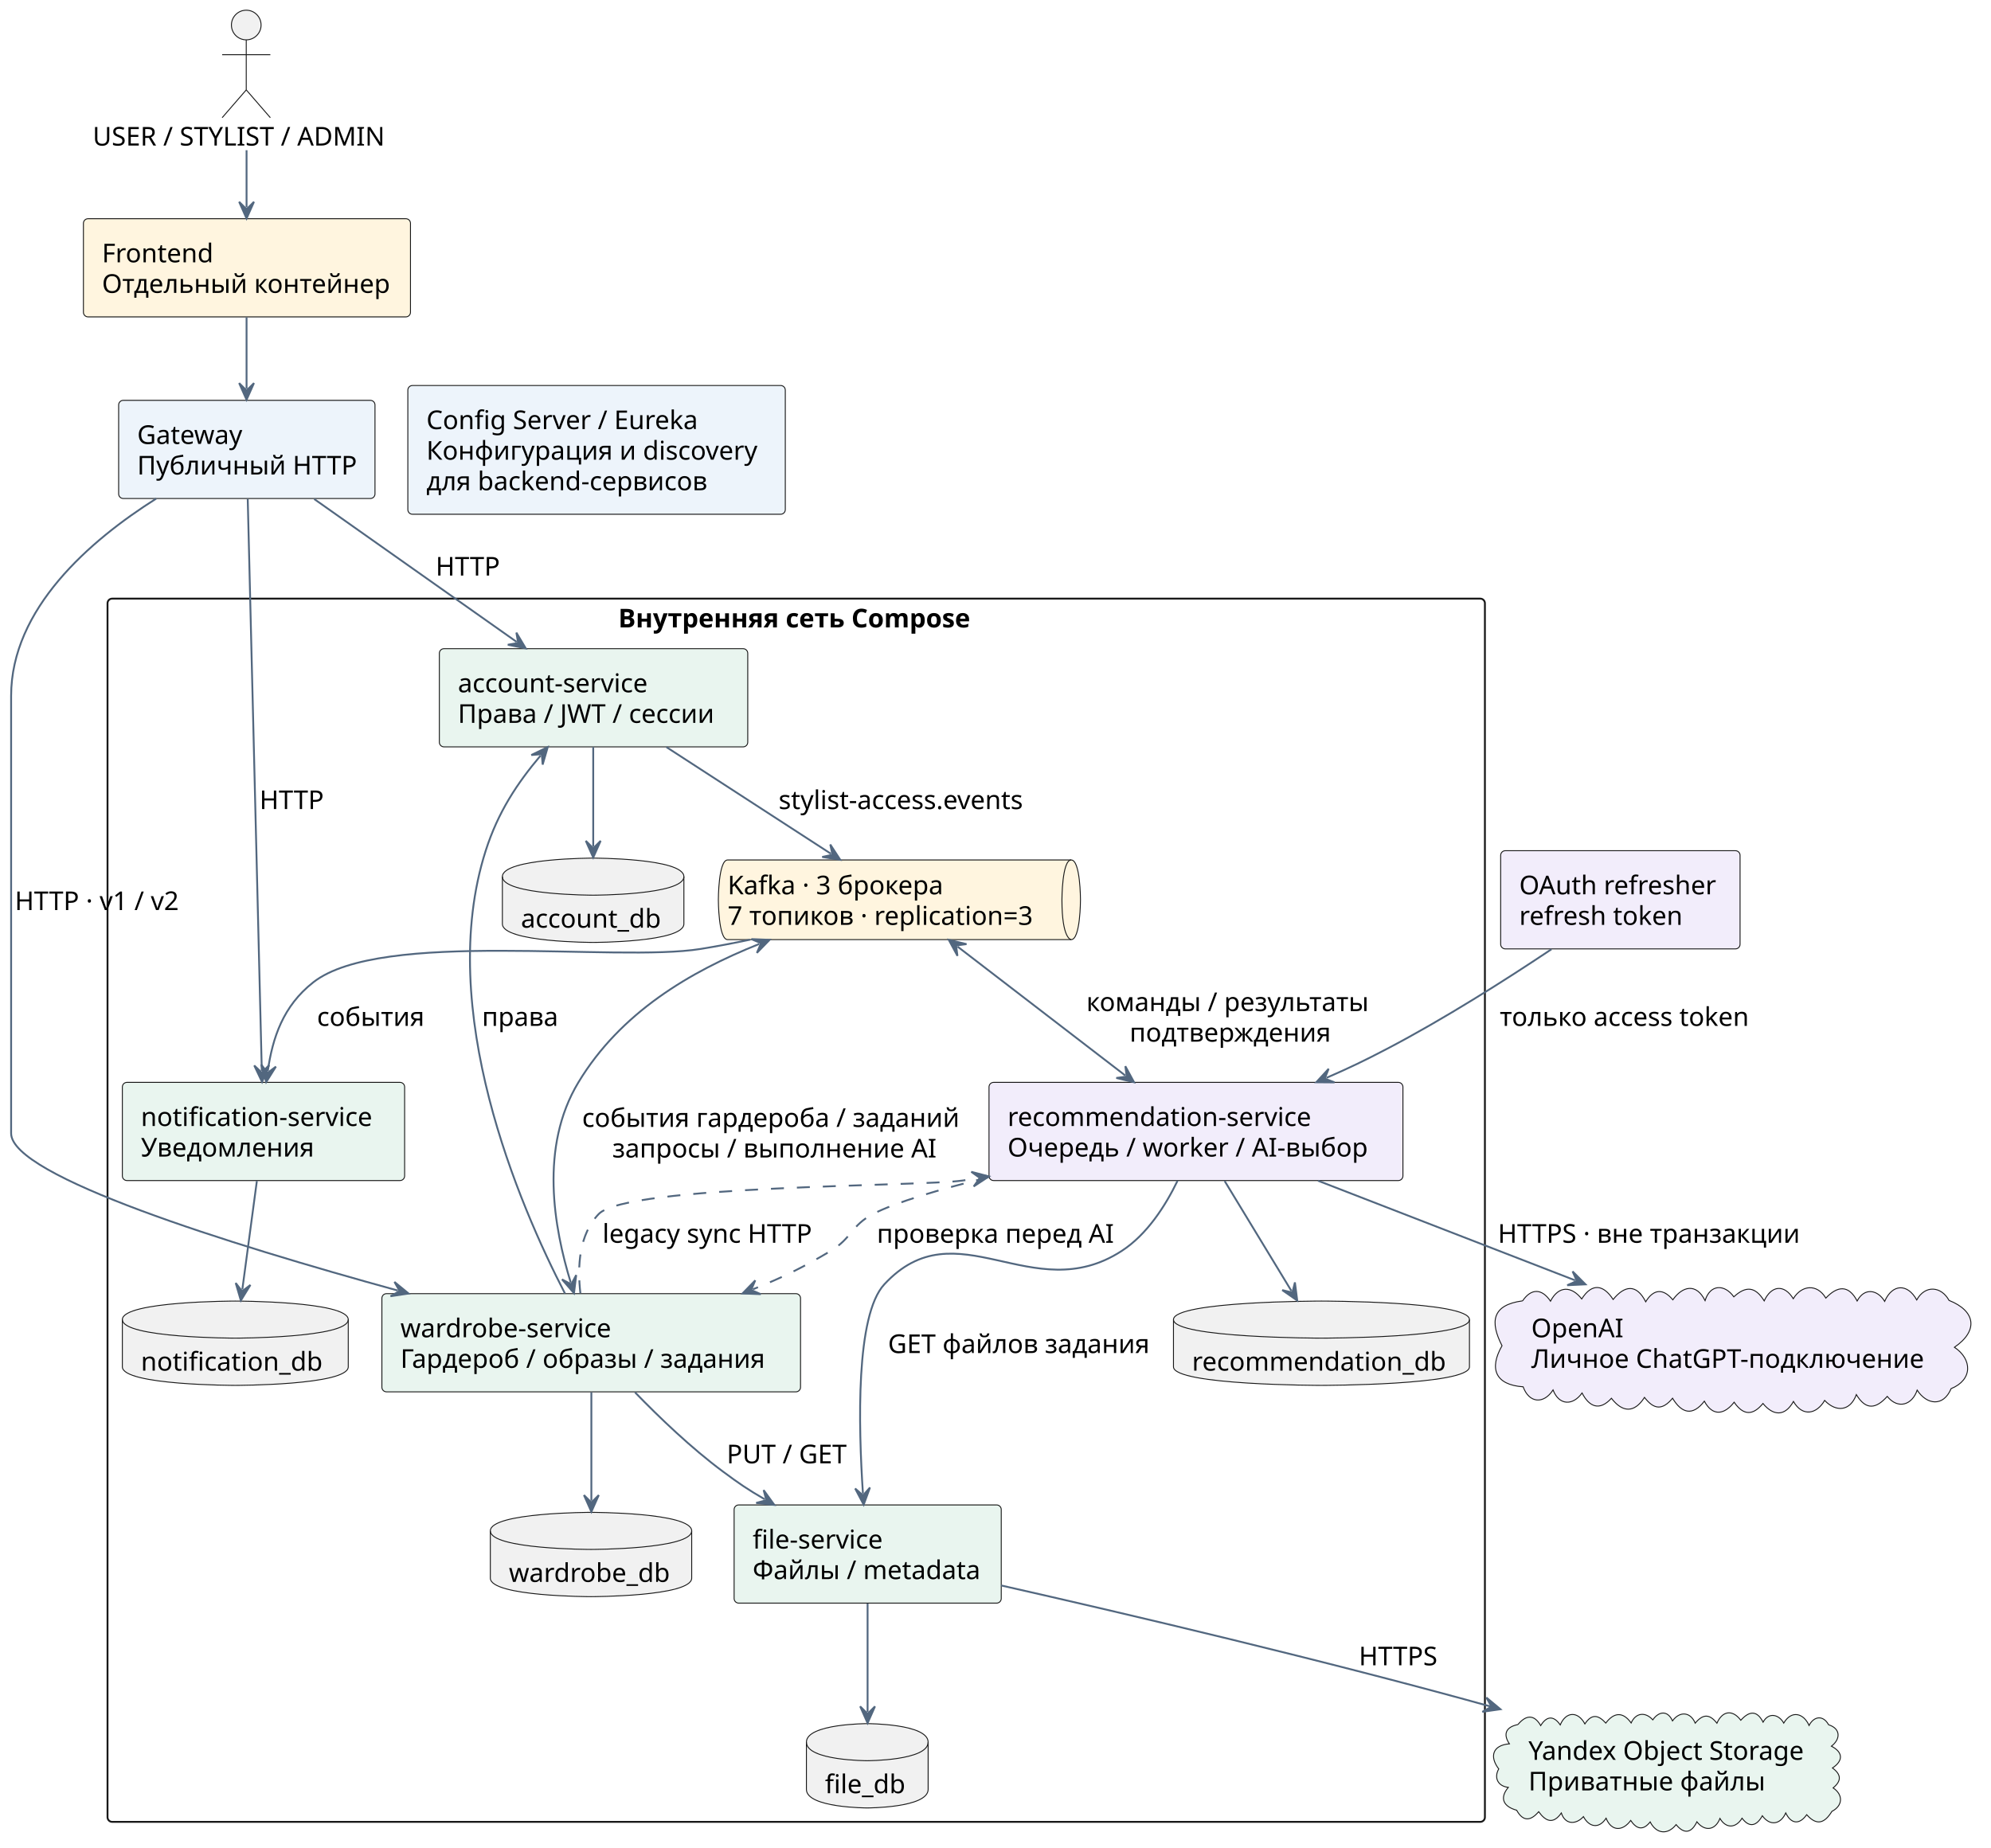
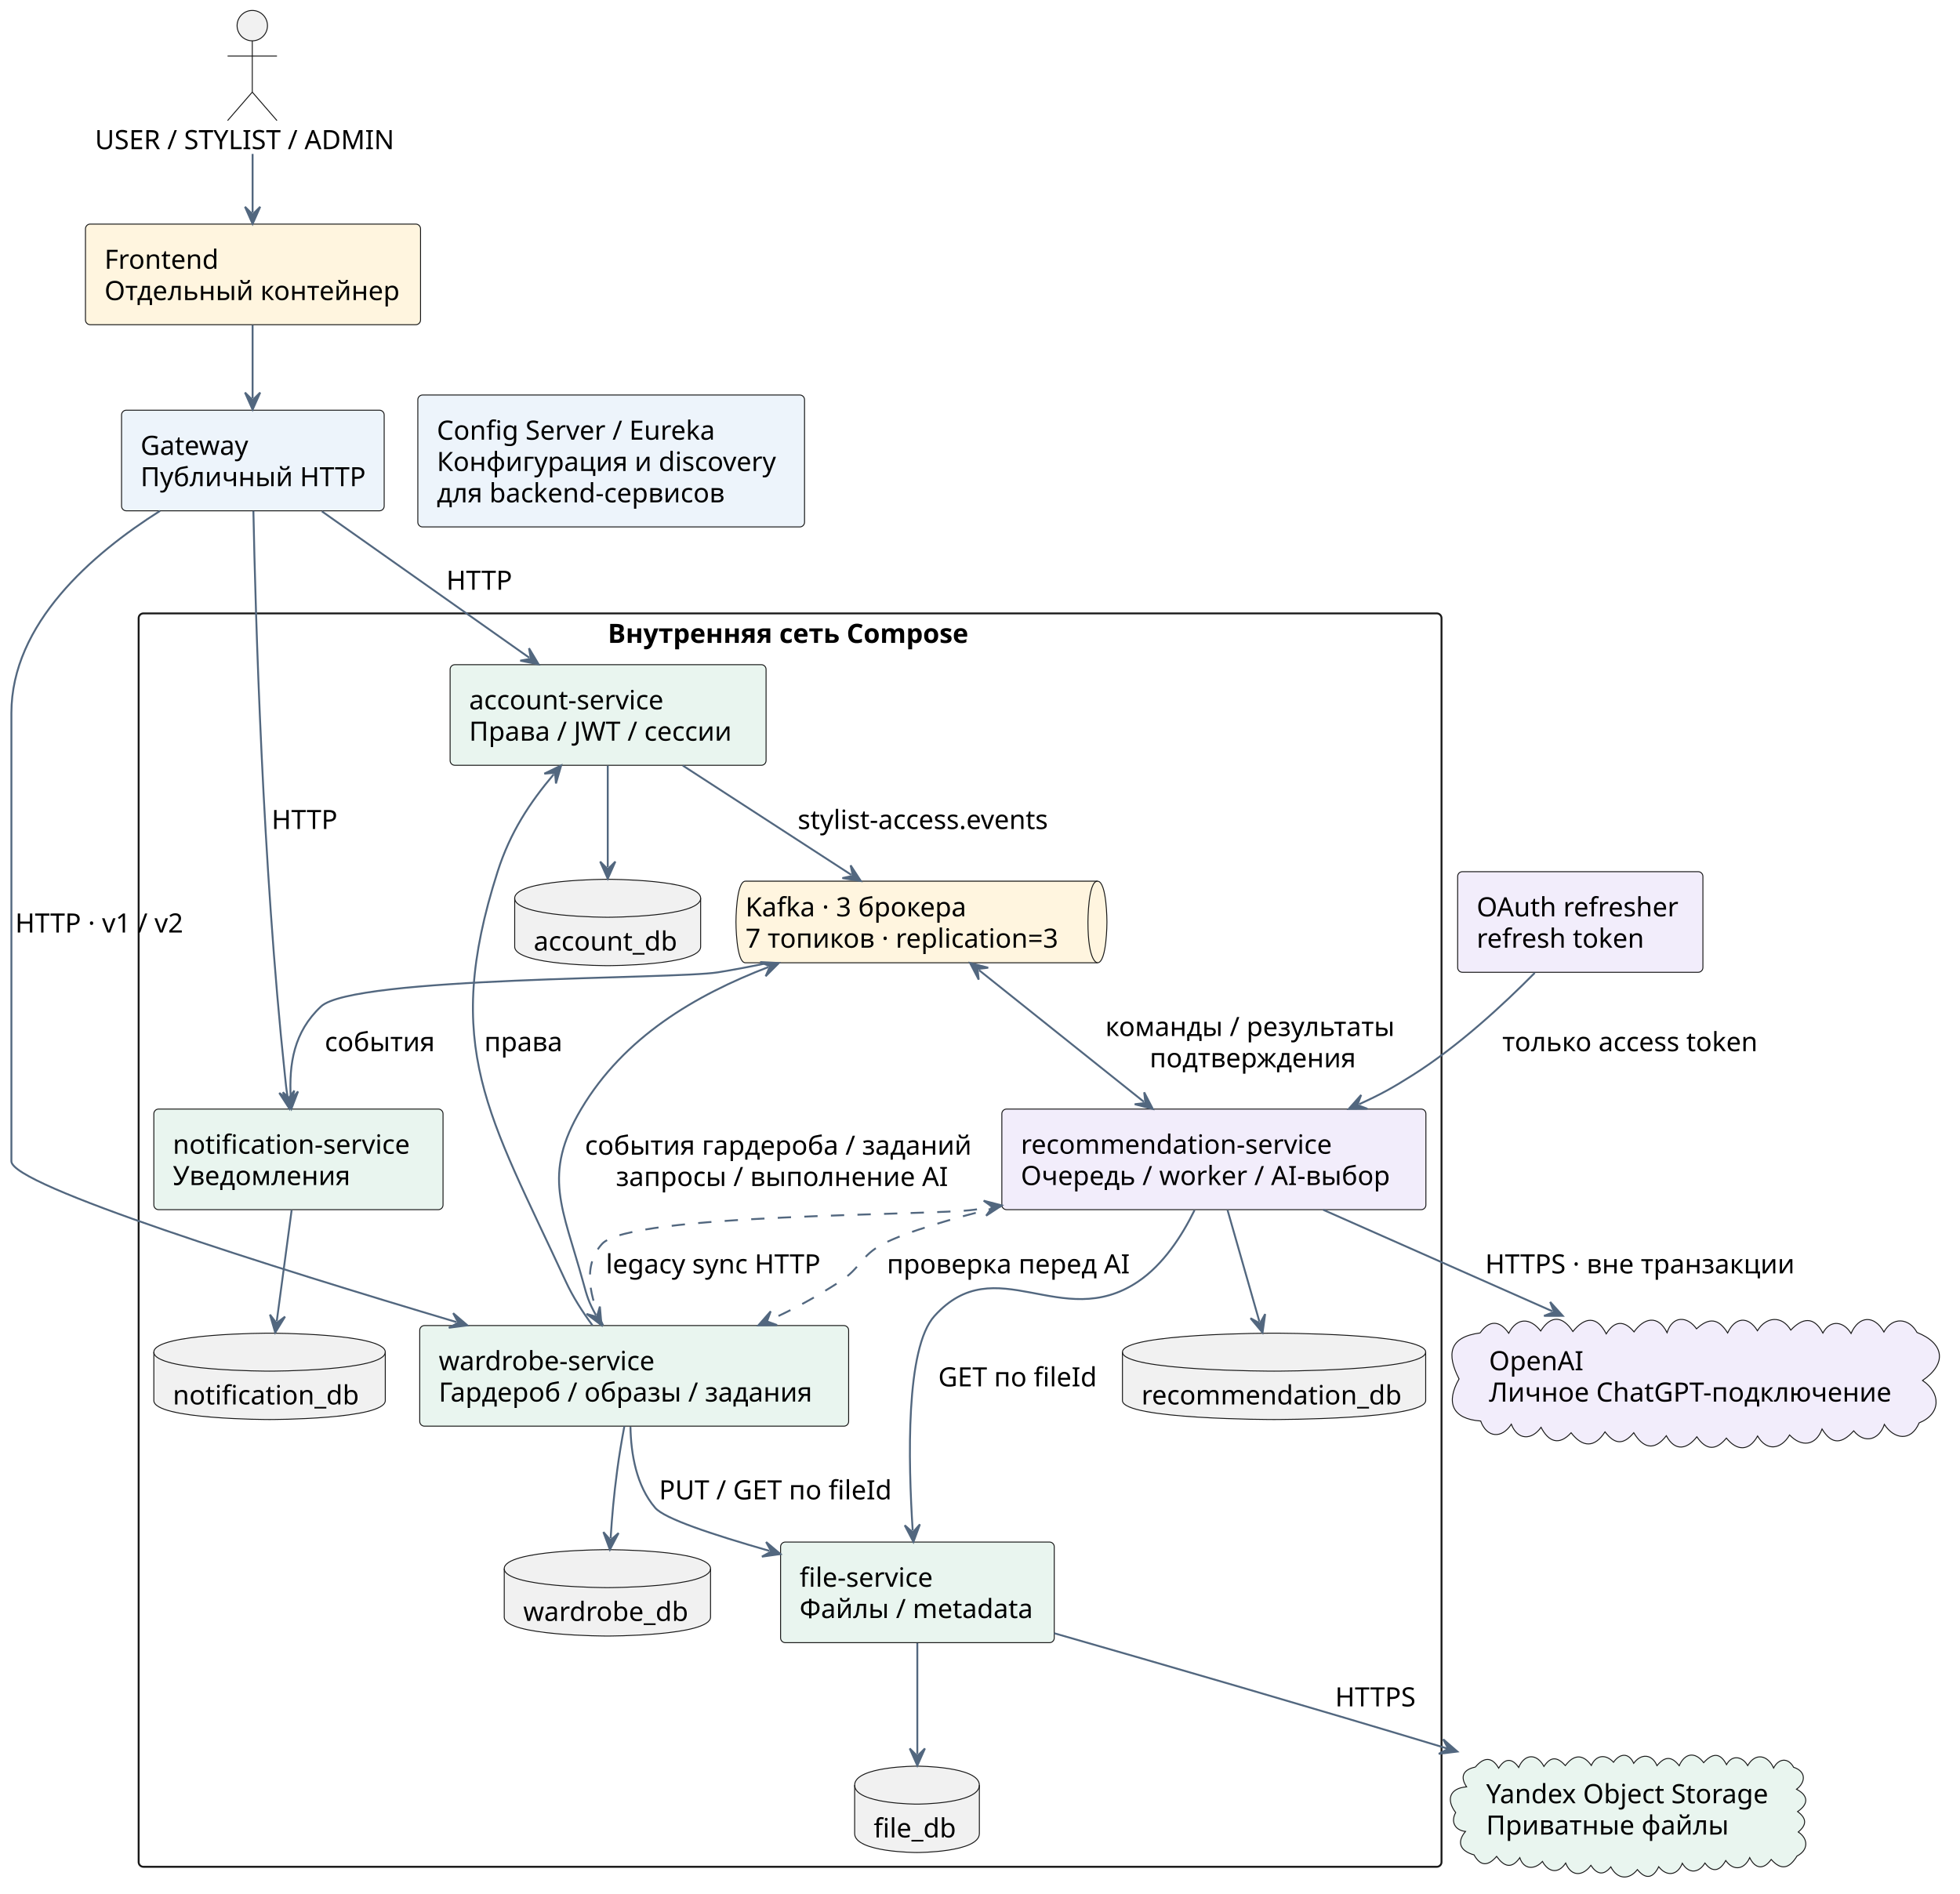
- <svg xmlns="http://www.w3.org/2000/svg" contentStyleType="text/css" data-diagram-type="DESCRIPTION" height="997px" preserveAspectRatio="none" style="width:1074px;height:997px;background:#FFFFFF;" version="1.1" viewBox="0 0 1074 997" width="1074px" zoomAndPan="magnify">
+ <svg xmlns="http://www.w3.org/2000/svg" contentStyleType="text/css" data-diagram-type="DESCRIPTION" height="997px" preserveAspectRatio="none" style="width:1032px;height:997px;background:#FFFFFF;" version="1.1" viewBox="0 0 1032 997" width="1032px" zoomAndPan="magnify">
  <defs />
  <g>
    <g class="cluster" data-qualified-name=".......... .... Compose" data-source-line="14" id="ent0005">
-       <rect fill="none" height="660" rx="2.5" ry="2.5" style="stroke:#181818;stroke-width:1;" width="743" x="58" y="323" />
-       <text fill="#000000" font-family="sans-serif" font-size="14" font-weight="bold" lengthAdjust="spacing" textLength="191.96" x="333.52" y="338.535">Внутренняя сеть Compose</text>
+       <rect fill="none" height="660" rx="2.5" ry="2.5" style="stroke:#181818;stroke-width:1;" width="686" x="73" y="323" />
+       <text fill="#000000" font-family="sans-serif" font-size="14" font-weight="bold" lengthAdjust="spacing" textLength="191.96" x="320.02" y="338.535">Внутренняя сеть Compose</text>
    </g>
    <g class="entity" data-qualified-name="user" data-source-line="11" id="ent0002">
      <ellipse cx="132.834" cy="13.5" fill="#F1F1F1" rx="8" ry="8" style="stroke:#181818;stroke-width:0.5;" />
      <path d="M132.834,21.5 L132.834,48.5 M119.835,29.5 L145.834,29.5 M132.834,48.5 L119.835,63.5 M132.834,48.5 L145.834,63.5" fill="none" style="stroke:#181818;stroke-width:0.5;" />
      <text fill="#000000" font-family="sans-serif" font-size="14" lengthAdjust="spacing" textLength="165.669" x="50" y="78.535">USER / STYLIST / ADMIN</text>
    </g>
    <g class="entity" data-qualified-name="ui" data-source-line="12" id="ent0003">
      <rect fill="#FFF5DF" height="52.977" rx="2.5" ry="2.5" style="stroke:#181818;stroke-width:0.5;" width="176.427" x="45" y="118" />
      <text fill="#000000" font-family="sans-serif" font-size="14" lengthAdjust="spacing" textLength="61.059" x="55" y="141.535">Frontend</text>
      <text fill="#000000" font-family="sans-serif" font-size="14" lengthAdjust="spacing" textLength="156.427" x="55" y="158.023">Отдельный контейнер</text>
    </g>
    <g class="entity" data-qualified-name="gw" data-source-line="13" id="ent0004">
      <rect fill="#EDF4FB" height="52.977" rx="2.5" ry="2.5" style="stroke:#181818;stroke-width:0.5;" width="138.282" x="64" y="216" />
      <text fill="#000000" font-family="sans-serif" font-size="14" lengthAdjust="spacing" textLength="56.718" x="74" y="239.535">Gateway</text>
      <text fill="#000000" font-family="sans-serif" font-size="14" lengthAdjust="spacing" textLength="118.282" x="74" y="256.023">Публичный HTTP</text>
    </g>
    <g class="entity" data-qualified-name="infra" data-source-line="27" id="ent0017">
      <rect fill="#EDF4FB" height="69.465" rx="2.5" ry="2.5" style="stroke:#181818;stroke-width:0.5;" width="203.613" x="220" y="208" />
      <text fill="#000000" font-family="sans-serif" font-size="14" lengthAdjust="spacing" textLength="153.091" x="230" y="231.535">Config Server / Eureka</text>
      <text fill="#000000" font-family="sans-serif" font-size="14" lengthAdjust="spacing" textLength="183.613" x="230" y="248.023">Конфигурация и discovery</text>
      <text fill="#000000" font-family="sans-serif" font-size="14" lengthAdjust="spacing" textLength="157.691" x="230" y="264.512">для backend-сервисов</text>
    </g>
    <g class="entity" data-qualified-name="oauth" data-source-line="28" id="ent0018">
-       <rect fill="#F2EDFB" height="52.977" rx="2.5" ry="2.5" style="stroke:#181818;stroke-width:0.5;" width="129.136" x="809.5" y="459" />
-       <text fill="#000000" font-family="sans-serif" font-size="14" lengthAdjust="spacing" textLength="109.136" x="819.5" y="482.535">OAuth refresher</text>
-       <text fill="#000000" font-family="sans-serif" font-size="14" lengthAdjust="spacing" textLength="90.966" x="819.5" y="499.023">refresh token</text>
+       <rect fill="#F2EDFB" height="52.977" rx="2.5" ry="2.5" style="stroke:#181818;stroke-width:0.5;" width="129.136" x="767.5" y="459" />
+       <text fill="#000000" font-family="sans-serif" font-size="14" lengthAdjust="spacing" textLength="109.136" x="777.5" y="482.535">OAuth refresher</text>
+       <text fill="#000000" font-family="sans-serif" font-size="14" lengthAdjust="spacing" textLength="90.966" x="777.5" y="499.023">refresh token</text>
    </g>
    <g class="entity" data-qualified-name="ai" data-source-line="29" id="ent0019">
-       <path d="M821.333,701.883 C826.077,694.93 831.79,695.24 836.379,702.053 C840.777,693.586 847.715,693.798 853.218,700.854 C858.764,692.129 864.908,693.053 870.171,701.139 C876.382,693.499 882.753,692.587 887.738,702.375 C891.982,695.39 897.175,695.071 902.367,701.327 C907.558,693.994 914.965,692.088 919.76,701.734 C922.587,692.715 930.374,692.832 935.272,699.713 C941.868,693.627 946.885,694.208 951.654,701.887 C955.457,693.692 962.332,692.631 967.344,700.721 C971.826,693.32 980.142,692.442 984.911,700.393 C991.016,693.898 997.112,692.97 1001.798,701.943 C1005.759,694.509 1012.867,695.859 1016.633,702.154 C1020.799,692.656 1028.949,692.368 1033.939,701.385 C1038.425,693.256 1047.111,693.892 1051.37,701.635 C1065.796,707.39 1067.274,718.022 1054.276,726.928 C1063.969,733.402 1064.166,744.502 1052.478,749.255 C1048.213,759.374 1039.231,757.879 1034.174,750.063 C1031.491,758.043 1023.888,760.626 1018.028,753.447 C1011.952,760.207 1006.549,761.045 1001.365,752.478 C998.04,761.506 990.426,762.081 984.263,755.609 C979.935,763.105 972.293,764.569 967.43,756.175 C962.843,764.379 956.573,764.046 950.994,757.263 C945.467,763.988 940.351,763.717 935.44,756.573 C930.324,763.178 923.964,764.534 919.367,756.021 C912.985,764.321 907.085,762.496 902.22,754.432 C896.727,761.04 892.176,760.614 887.08,753.977 C881.547,762.604 875.208,762.146 869.24,754.453 C862.794,761.552 857.234,759.022 853.408,751.598 C848.5,758.504 841.042,758.452 837.753,749.952 C832.777,757.728 824.858,757.184 821.626,748.267 C806.61,747.222 803.142,738.502 810.236,726.098 C803.689,713.29 804.695,704.067 821.333,701.883" fill="#F2EDFB" style="stroke:#181818;stroke-width:0.5;" />
-       <text fill="#000000" font-family="sans-serif" font-size="14" lengthAdjust="spacing" textLength="49.868" x="826" y="721.535">OpenAI</text>
-       <text fill="#000000" font-family="sans-serif" font-size="14" lengthAdjust="spacing" textLength="216.419" x="826" y="738.023">Личное ChatGPT-подключение</text>
+       <path d="M779.333,701.883 C784.077,694.93 789.79,695.24 794.379,702.053 C798.777,693.586 805.715,693.798 811.218,700.854 C816.764,692.129 822.908,693.053 828.171,701.139 C834.382,693.499 840.753,692.587 845.738,702.375 C849.982,695.39 855.175,695.071 860.367,701.327 C865.558,693.994 872.965,692.088 877.76,701.734 C880.587,692.715 888.374,692.832 893.272,699.713 C899.868,693.627 904.885,694.208 909.654,701.887 C913.457,693.692 920.332,692.631 925.344,700.721 C929.826,693.32 938.142,692.442 942.911,700.393 C949.016,693.898 955.112,692.97 959.798,701.943 C963.759,694.509 970.867,695.859 974.633,702.154 C978.799,692.656 986.949,692.368 991.939,701.385 C996.425,693.256 1005.111,693.892 1009.37,701.635 C1023.796,707.39 1025.274,718.022 1012.276,726.928 C1021.969,733.402 1022.166,744.502 1010.479,749.255 C1006.213,759.374 997.231,757.879 992.174,750.063 C989.491,758.043 981.888,760.626 976.028,753.447 C969.952,760.207 964.549,761.045 959.365,752.478 C956.04,761.506 948.426,762.081 942.263,755.609 C937.935,763.105 930.293,764.569 925.43,756.175 C920.843,764.379 914.573,764.046 908.994,757.263 C903.467,763.988 898.351,763.717 893.44,756.573 C888.324,763.178 881.964,764.534 877.367,756.021 C870.985,764.321 865.085,762.496 860.22,754.432 C854.727,761.04 850.176,760.614 845.08,753.977 C839.547,762.604 833.208,762.146 827.24,754.453 C820.794,761.552 815.234,759.022 811.408,751.598 C806.5,758.504 799.042,758.452 795.753,749.952 C790.777,757.728 782.858,757.184 779.626,748.267 C764.61,747.222 761.142,738.502 768.236,726.098 C761.689,713.29 762.695,704.067 779.333,701.883" fill="#F2EDFB" style="stroke:#181818;stroke-width:0.5;" />
+       <text fill="#000000" font-family="sans-serif" font-size="14" lengthAdjust="spacing" textLength="49.868" x="784" y="721.535">OpenAI</text>
+       <text fill="#000000" font-family="sans-serif" font-size="14" lengthAdjust="spacing" textLength="216.419" x="784" y="738.023">Личное ChatGPT-подключение</text>
    </g>
    <g class="entity" data-qualified-name="s3" data-source-line="30" id="ent0020">
-       <path d="M818.81,930.494 C823.003,925.45 827.42,924.648 831.094,931.05 C834.276,925.847 838.088,925.498 841.628,930.687 C844.725,923.329 851.248,923.211 854.927,930.146 C858.621,924.577 862.109,925.196 866.208,929.692 C870.582,923.875 875.454,923.411 879.88,929.633 C882.393,924.008 887.605,923.533 891.558,927.959 C894.778,923.323 899.516,922.601 902.196,928.505 C905.987,923.269 911.818,923.454 914.452,929.736 C918.537,924.816 922.091,924.551 926.153,929.763 C929.073,923.067 934.551,922.178 939.035,928.176 C943.448,923.267 947.63,922.496 951.058,929.195 C954.117,923.62 959.603,925.022 962.198,929.699 C966.411,922.531 972.936,924.354 975.859,930.977 C978.439,925.943 983.439,925.225 986.396,930.596 C993.108,932.763 992.803,938.471 987.919,942.166 C994.291,945.489 994.34,950.013 988.487,953.927 C993.248,957.427 993.474,960.868 988.838,964.675 C994.333,968.333 994.148,974.273 988.183,977.339 C984.305,983.641 980.116,985.359 974.582,979.137 C970.68,984.665 966.209,984.244 963.278,978.189 C960.557,984.399 954.811,985.491 950.649,979.707 C947.789,984.932 943.868,986.587 939.707,981.028 C936.446,986.37 931.171,986.847 927.791,981.157 C925.298,987.608 919.571,988.344 915.359,982.964 C912.471,988.963 908.577,989.92 904.142,984.482 C899.586,990.25 893.437,989.503 890.146,983.034 C886.296,987.915 882.769,986.916 879.643,982.238 C875.493,987.989 869.342,988.408 866.369,981.046 C862.484,986.986 857.209,985.86 854.149,980.178 C850.245,984.502 844.343,984.754 842.228,978.215 C837.809,984.52 833.77,982.74 830.007,977.519 C825.741,982.525 821.633,983.079 818.13,976.722 C811.438,974.886 808.471,970.561 813.615,964.39 C808.115,963.786 805.725,959.311 808.459,954.441 C803.325,947.706 805.199,941.631 814.204,940.891 C810.458,935.336 812.747,931.704 818.81,930.494" fill="#E9F5EF" style="stroke:#181818;stroke-width:0.5;" />
-       <text fill="#000000" font-family="sans-serif" font-size="14" lengthAdjust="spacing" textLength="154.718" x="824.5" y="949.535">Yandex Object Storage</text>
-       <text fill="#000000" font-family="sans-serif" font-size="14" lengthAdjust="spacing" textLength="126.684" x="824.5" y="966.023">Приватные файлы</text>
+       <path d="M776.81,930.494 C781.003,925.45 785.42,924.648 789.094,931.05 C792.276,925.847 796.088,925.498 799.628,930.687 C802.725,923.329 809.248,923.211 812.927,930.146 C816.621,924.577 820.109,925.196 824.208,929.692 C828.582,923.875 833.454,923.411 837.88,929.633 C840.393,924.008 845.605,923.533 849.558,927.959 C852.778,923.323 857.516,922.601 860.196,928.505 C863.987,923.269 869.818,923.454 872.452,929.736 C876.537,924.816 880.091,924.551 884.153,929.763 C887.073,923.067 892.551,922.178 897.035,928.176 C901.448,923.267 905.63,922.496 909.058,929.195 C912.117,923.62 917.603,925.022 920.198,929.699 C924.411,922.531 930.936,924.354 933.859,930.977 C936.439,925.943 941.439,925.225 944.396,930.596 C951.108,932.763 950.803,938.471 945.919,942.166 C952.291,945.489 952.34,950.013 946.487,953.927 C951.248,957.427 951.474,960.868 946.838,964.675 C952.333,968.333 952.148,974.273 946.183,977.339 C942.305,983.641 938.116,985.359 932.582,979.137 C928.68,984.665 924.209,984.244 921.278,978.189 C918.557,984.399 912.811,985.491 908.649,979.707 C905.789,984.932 901.868,986.587 897.707,981.028 C894.446,986.37 889.171,986.847 885.791,981.157 C883.298,987.608 877.571,988.344 873.359,982.964 C870.471,988.963 866.577,989.92 862.142,984.482 C857.586,990.25 851.437,989.503 848.146,983.034 C844.296,987.915 840.769,986.916 837.643,982.238 C833.493,987.989 827.342,988.408 824.369,981.046 C820.484,986.986 815.209,985.86 812.149,980.178 C808.245,984.502 802.343,984.754 800.228,978.215 C795.809,984.52 791.77,982.74 788.007,977.519 C783.741,982.525 779.633,983.079 776.13,976.722 C769.438,974.886 766.471,970.561 771.615,964.39 C766.115,963.786 763.725,959.311 766.459,954.441 C761.325,947.706 763.199,941.631 772.204,940.891 C768.458,935.336 770.747,931.704 776.81,930.494" fill="#E9F5EF" style="stroke:#181818;stroke-width:0.5;" />
+       <text fill="#000000" font-family="sans-serif" font-size="14" lengthAdjust="spacing" textLength="154.718" x="782.5" y="949.535">Yandex Object Storage</text>
+       <text fill="#000000" font-family="sans-serif" font-size="14" lengthAdjust="spacing" textLength="126.684" x="782.5" y="966.023">Приватные файлы</text>
    </g>
    <g class="entity" data-qualified-name=".......... .... Compose.account" data-source-line="15" id="ent0006">
      <rect fill="#E9F5EF" height="52.977" rx="2.5" ry="2.5" style="stroke:#181818;stroke-width:0.5;" width="166.357" x="237" y="350" />
      <text fill="#000000" font-family="sans-serif" font-size="14" lengthAdjust="spacing" textLength="108.315" x="247" y="373.535">account-service</text>
      <text fill="#000000" font-family="sans-serif" font-size="14" lengthAdjust="spacing" textLength="146.357" x="247" y="390.023">Права / JWT / сессии</text>
    </g>
    <g class="entity" data-qualified-name=".......... .... Compose.wardrobe" data-source-line="16" id="ent0007">
-       <rect fill="#E9F5EF" height="52.977" rx="2.5" ry="2.5" style="stroke:#181818;stroke-width:0.5;" width="225.83" x="206" y="698" />
-       <text fill="#000000" font-family="sans-serif" font-size="14" lengthAdjust="spacing" textLength="119.027" x="216" y="721.535">wardrobe-service</text>
-       <text fill="#000000" font-family="sans-serif" font-size="14" lengthAdjust="spacing" textLength="205.83" x="216" y="738.023">Гардероб / образы / задания</text>
+       <rect fill="#E9F5EF" height="52.977" rx="2.5" ry="2.5" style="stroke:#181818;stroke-width:0.5;" width="225.83" x="221" y="698" />
+       <text fill="#000000" font-family="sans-serif" font-size="14" lengthAdjust="spacing" textLength="119.027" x="231" y="721.535">wardrobe-service</text>
+       <text fill="#000000" font-family="sans-serif" font-size="14" lengthAdjust="spacing" textLength="205.83" x="231" y="738.023">Гардероб / образы / задания</text>
    </g>
    <g class="entity" data-qualified-name=".......... .... Compose.notify" data-source-line="17" id="ent0008">
-       <rect fill="#E9F5EF" height="52.977" rx="2.5" ry="2.5" style="stroke:#181818;stroke-width:0.5;" width="152.269" x="66" y="584" />
-       <text fill="#000000" font-family="sans-serif" font-size="14" lengthAdjust="spacing" textLength="132.269" x="76" y="607.535">notification-service</text>
-       <text fill="#000000" font-family="sans-serif" font-size="14" lengthAdjust="spacing" textLength="93.181" x="76" y="624.023">Уведомления</text>
+       <rect fill="#E9F5EF" height="52.977" rx="2.5" ry="2.5" style="stroke:#181818;stroke-width:0.5;" width="152.269" x="81" y="584" />
+       <text fill="#000000" font-family="sans-serif" font-size="14" lengthAdjust="spacing" textLength="132.269" x="91" y="607.535">notification-service</text>
+       <text fill="#000000" font-family="sans-serif" font-size="14" lengthAdjust="spacing" textLength="93.181" x="91" y="624.023">Уведомления</text>
    </g>
    <g class="entity" data-qualified-name=".......... .... Compose.kafka" data-source-line="18" id="ent0009">
      <path d="M392.5,464 L577.835,464 C582.835,464 582.835,485.488 582.835,485.488 C582.835,485.488 582.835,506.977 577.835,506.977 L392.5,506.977 C387.5,506.977 387.5,485.488 387.5,485.488 C387.5,485.488 387.5,464 392.5,464" fill="#FFF5DF" style="stroke:#181818;stroke-width:0.5;" />
      <path d="M577.835,464 C572.835,464 572.835,485.488 572.835,485.488 C572.835,506.977 577.835,506.977 577.835,506.977" fill="none" style="stroke:#181818;stroke-width:0.5;" />
      <text fill="#000000" font-family="sans-serif" font-size="14" lengthAdjust="spacing" textLength="122.473" x="392.5" y="482.535">Kafka · 3 брокера</text>
      <text fill="#000000" font-family="sans-serif" font-size="14" lengthAdjust="spacing" textLength="175.335" x="392.5" y="499.023">7 топиков · replication=3</text>
    </g>
    <g class="entity" data-qualified-name=".......... .... Compose.rec" data-source-line="19" id="ent0010">
-       <rect fill="#F2EDFB" height="52.977" rx="2.5" ry="2.5" style="stroke:#181818;stroke-width:0.5;" width="223.28" x="533.5" y="584" />
-       <text fill="#000000" font-family="sans-serif" font-size="14" lengthAdjust="spacing" textLength="170.071" x="543.5" y="607.535">recommendation-service</text>
-       <text fill="#000000" font-family="sans-serif" font-size="14" lengthAdjust="spacing" textLength="203.28" x="543.5" y="624.023">Очередь / worker / AI-выбор</text>
+       <rect fill="#F2EDFB" height="52.977" rx="2.5" ry="2.5" style="stroke:#181818;stroke-width:0.5;" width="223.28" x="527.5" y="584" />
+       <text fill="#000000" font-family="sans-serif" font-size="14" lengthAdjust="spacing" textLength="170.071" x="537.5" y="607.535">recommendation-service</text>
+       <text fill="#000000" font-family="sans-serif" font-size="14" lengthAdjust="spacing" textLength="203.28" x="537.5" y="624.023">Очередь / worker / AI-выбор</text>
    </g>
    <g class="entity" data-qualified-name=".......... .... Compose.files" data-source-line="20" id="ent0011">
-       <rect fill="#E9F5EF" height="52.977" rx="2.5" ry="2.5" style="stroke:#181818;stroke-width:0.5;" width="144.1" x="396" y="812" />
-       <text fill="#000000" font-family="sans-serif" font-size="14" lengthAdjust="spacing" textLength="76.07" x="406" y="835.535">file-service</text>
-       <text fill="#000000" font-family="sans-serif" font-size="14" lengthAdjust="spacing" textLength="124.1" x="406" y="852.023">Файлы / metadata</text>
+       <rect fill="#E9F5EF" height="52.977" rx="2.5" ry="2.5" style="stroke:#181818;stroke-width:0.5;" width="144.1" x="411" y="812" />
+       <text fill="#000000" font-family="sans-serif" font-size="14" lengthAdjust="spacing" textLength="76.07" x="421" y="835.535">file-service</text>
+       <text fill="#000000" font-family="sans-serif" font-size="14" lengthAdjust="spacing" textLength="124.1" x="421" y="852.023">Файлы / metadata</text>
    </g>
    <g class="entity" data-qualified-name=".......... .... Compose.adb" data-source-line="21" id="ent0012">
      <path d="M271,473 C271,463 319.955,463 319.955,463 C319.955,463 368.909,463 368.909,473 L368.909,498.488 C368.909,508.488 319.955,508.488 319.955,508.488 C319.955,508.488 271,508.488 271,498.488 L271,473" fill="#F1F1F1" style="stroke:#181818;stroke-width:0.5;" />
      <path d="M271,473 C271,483 319.955,483 319.955,483 C319.955,483 368.909,483 368.909,473" fill="none" style="stroke:#181818;stroke-width:0.5;" />
      <text fill="#000000" font-family="sans-serif" font-size="14" lengthAdjust="spacing" textLength="77.909" x="281" y="500.535">account_db</text>
    </g>
    <g class="entity" data-qualified-name=".......... .... Compose.wdb" data-source-line="22" id="ent0013">
-       <path d="M264.5,826 C264.5,816 318.81,816 318.81,816 C318.81,816 373.121,816 373.121,826 L373.121,851.488 C373.121,861.488 318.81,861.488 318.81,861.488 C318.81,861.488 264.5,861.488 264.5,851.488 L264.5,826" fill="#F1F1F1" style="stroke:#181818;stroke-width:0.5;" />
-       <path d="M264.5,826 C264.5,836 318.81,836 318.81,836 C318.81,836 373.121,836 373.121,826" fill="none" style="stroke:#181818;stroke-width:0.5;" />
-       <text fill="#000000" font-family="sans-serif" font-size="14" lengthAdjust="spacing" textLength="88.621" x="274.5" y="853.535">wardrobe_db</text>
+       <path d="M265.5,826 C265.5,816 319.81,816 319.81,816 C319.81,816 374.121,816 374.121,826 L374.121,851.488 C374.121,861.488 319.81,861.488 319.81,861.488 C319.81,861.488 265.5,861.488 265.5,851.488 L265.5,826" fill="#F1F1F1" style="stroke:#181818;stroke-width:0.5;" />
+       <path d="M265.5,826 C265.5,836 319.81,836 319.81,836 C319.81,836 374.121,836 374.121,826" fill="none" style="stroke:#181818;stroke-width:0.5;" />
+       <text fill="#000000" font-family="sans-serif" font-size="14" lengthAdjust="spacing" textLength="88.621" x="275.5" y="853.535">wardrobe_db</text>
    </g>
    <g class="entity" data-qualified-name=".......... .... Compose.ndb" data-source-line="23" id="ent0014">
-       <path d="M66,712 C66,702 126.931,702 126.931,702 C126.931,702 187.862,702 187.862,712 L187.862,737.488 C187.862,747.488 126.931,747.488 126.931,747.488 C126.931,747.488 66,747.488 66,737.488 L66,712" fill="#F1F1F1" style="stroke:#181818;stroke-width:0.5;" />
-       <path d="M66,712 C66,722 126.931,722 126.931,722 C126.931,722 187.862,722 187.862,712" fill="none" style="stroke:#181818;stroke-width:0.5;" />
-       <text fill="#000000" font-family="sans-serif" font-size="14" lengthAdjust="spacing" textLength="101.862" x="76" y="739.535">notification_db</text>
+       <path d="M81,712 C81,702 141.931,702 141.931,702 C141.931,702 202.862,702 202.862,712 L202.862,737.488 C202.862,747.488 141.931,747.488 141.931,747.488 C141.931,747.488 81,747.488 81,737.488 L81,712" fill="#F1F1F1" style="stroke:#181818;stroke-width:0.5;" />
+       <path d="M81,712 C81,722 141.931,722 141.931,722 C141.931,722 202.862,722 202.862,712" fill="none" style="stroke:#181818;stroke-width:0.5;" />
+       <text fill="#000000" font-family="sans-serif" font-size="14" lengthAdjust="spacing" textLength="101.862" x="91" y="739.535">notification_db</text>
    </g>
    <g class="entity" data-qualified-name=".......... .... Compose.rdb" data-source-line="24" id="ent0015">
-       <path d="M633,712 C633,702 712.832,702 712.832,702 C712.832,702 792.665,702 792.665,712 L792.665,737.488 C792.665,747.488 712.832,747.488 712.832,747.488 C712.832,747.488 633,747.488 633,737.488 L633,712" fill="#F1F1F1" style="stroke:#181818;stroke-width:0.5;" />
-       <path d="M633,712 C633,722 712.832,722 712.832,722 C712.832,722 792.665,722 792.665,712" fill="none" style="stroke:#181818;stroke-width:0.5;" />
-       <text fill="#000000" font-family="sans-serif" font-size="14" lengthAdjust="spacing" textLength="139.665" x="643" y="739.535">recommendation_db</text>
+       <path d="M591,712 C591,702 670.832,702 670.832,702 C670.832,702 750.665,702 750.665,712 L750.665,737.488 C750.665,747.488 670.832,747.488 670.832,747.488 C670.832,747.488 591,747.488 591,737.488 L591,712" fill="#F1F1F1" style="stroke:#181818;stroke-width:0.5;" />
+       <path d="M591,712 C591,722 670.832,722 670.832,722 C670.832,722 750.665,722 750.665,712" fill="none" style="stroke:#181818;stroke-width:0.5;" />
+       <text fill="#000000" font-family="sans-serif" font-size="14" lengthAdjust="spacing" textLength="139.665" x="601" y="739.535">recommendation_db</text>
    </g>
    <g class="entity" data-qualified-name=".......... .... Compose.fdb" data-source-line="25" id="ent0016">
-       <path d="M435,940 C435,930 467.832,930 467.832,930 C467.832,930 500.664,930 500.664,940 L500.664,965.488 C500.664,975.488 467.832,975.488 467.832,975.488 C467.832,975.488 435,975.488 435,965.488 L435,940" fill="#F1F1F1" style="stroke:#181818;stroke-width:0.5;" />
-       <path d="M435,940 C435,950 467.832,950 467.832,950 C467.832,950 500.664,950 500.664,940" fill="none" style="stroke:#181818;stroke-width:0.5;" />
-       <text fill="#000000" font-family="sans-serif" font-size="14" lengthAdjust="spacing" textLength="45.664" x="445" y="967.535">file_db</text>
+       <path d="M450,940 C450,930 482.832,930 482.832,930 C482.832,930 515.664,930 515.664,940 L515.664,965.488 C515.664,975.488 482.832,975.488 482.832,975.488 C482.832,975.488 450,975.488 450,965.488 L450,940" fill="#F1F1F1" style="stroke:#181818;stroke-width:0.5;" />
+       <path d="M450,940 C450,950 482.832,950 482.832,950 C482.832,950 515.664,950 515.664,940" fill="none" style="stroke:#181818;stroke-width:0.5;" />
+       <text fill="#000000" font-family="sans-serif" font-size="14" lengthAdjust="spacing" textLength="45.664" x="460" y="967.535">file_db</text>
    </g>
    <g class="link" data-entity-1="ent0002" data-entity-2="ent0003" data-link-type="dependency" id="lnk21">
      <polygon fill="#52677F" points="133,117.897,137,108.897,133,112.897,129,108.897,133,117.897" style="stroke:#52677F;stroke-width:1;" />
      <path d="M133,81.05 C133,93.316 133,100.686 133,111.897" fill="none" style="stroke:#52677F;stroke-width:1;" />
    </g>
    <g class="link" data-entity-1="ent0003" data-entity-2="ent0004" data-link-type="dependency" id="lnk22">
      <polygon fill="#52677F" points="133,215.703,137,206.703,133,210.703,129,206.703,133,215.703" style="stroke:#52677F;stroke-width:1;" />
      <path d="M133,171.226 C133,185 133,195.918 133,209.703" fill="none" style="stroke:#52677F;stroke-width:1;" />
    </g>
    <g class="link" data-entity-1="ent0004" data-entity-2="ent0006" data-link-type="dependency" id="lnk23">
      <polygon fill="#52677F" points="283.593,349.801,278.547,341.343,279.508,346.917,273.933,347.878,283.593,349.801" style="stroke:#52677F;stroke-width:1;" />
      <path d="M169.499,269.264 C202.449,292.523 245.769,323.102 278.691,346.341" fill="none" style="stroke:#52677F;stroke-width:1;" />
      <text fill="#000000" font-family="sans-serif" font-size="14" lengthAdjust="spacing" textLength="35.731" x="235" y="310.535">HTTP</text>
    </g>
    <g class="link" data-entity-1="ent0004" data-entity-2="ent0007" data-link-type="dependency" id="lnk24">
-       <polygon fill="#52677F" points="220.394,697.92,212.778,691.676,215.573,696.594,210.656,699.39,220.394,697.92" style="stroke:#52677F;stroke-width:1;" />
-       <path d="M84.262,269.027 C48.447,291.67 6,328.434 6,375.5 C6,375.5 6,375.5 6,611.5 C6,634.622 122.863,671.092 214.609,696.329" fill="none" style="stroke:#52677F;stroke-width:1;" />
+       <polygon fill="#52677F" points="246.102,697.89,238.618,691.487,241.31,696.463,236.335,699.155,246.102,697.89" style="stroke:#52677F;stroke-width:1;" />
+       <path d="M84.262,269.027 C48.447,291.67 6,328.434 6,375.5 C6,375.5 6,375.5 6,611.5 C6,624.212 143.194,667.237 240.352,696.178" fill="none" style="stroke:#52677F;stroke-width:1;" />
      <text fill="#000000" font-family="sans-serif" font-size="14" lengthAdjust="spacing" textLength="97.419" x="8" y="491.035">HTTP · v1 / v2</text>
    </g>
    <g class="link" data-entity-1="ent0004" data-entity-2="ent0008" data-link-type="dependency" id="lnk25">
-       <polygon fill="#52677F" points="141.368,583.792,145.145,574.696,141.245,578.793,137.148,574.893,141.368,583.792" style="stroke:#52677F;stroke-width:1;" />
-       <path d="M133.633,269.236 C135.285,336.437 139.569,510.625 141.22,577.794" fill="none" style="stroke:#52677F;stroke-width:1;" />
-       <text fill="#000000" font-family="sans-serif" font-size="14" lengthAdjust="spacing" textLength="35.731" x="140" y="436.535">HTTP</text>
+       <polygon fill="#52677F" points="152.398,583.799,154.956,574.288,151.623,578.859,147.052,575.527,152.398,583.799" style="stroke:#52677F;stroke-width:1;" />
+       <path d="M133.42,269.076 C134.522,323.728 138.272,455.89 150,566 C150.616,571.781 150.554,572.035 151.468,577.871" fill="none" style="stroke:#52677F;stroke-width:1;" />
+       <text fill="#000000" font-family="sans-serif" font-size="14" lengthAdjust="spacing" textLength="35.731" x="143" y="436.535">HTTP</text>
    </g>
    <g class="link" data-entity-1="ent0007" data-entity-2="ent0006" data-link-type="dependency" id="lnk26">
      <polygon fill="#52677F" points="295.472,403.08,286.612,407.38,292.249,406.902,292.727,412.538,295.472,403.08" style="stroke:#52677F;stroke-width:1;" />
-       <path d="M304.754,697.908 C280.1,650.186 234.622,544.688 262,459 C268.66,438.156 278.946,422.674 291.604,407.666" fill="none" style="stroke:#52677F;stroke-width:1;" />
-       <text fill="#000000" font-family="sans-serif" font-size="14" lengthAdjust="spacing" textLength="40.394" x="260" y="553.535">права</text>
+       <path d="M311.891,697.818 C306.709,690.781 301.644,682.904 298,675 C257.252,586.617 232.38,551.707 262,459 C268.66,438.156 278.946,422.674 291.604,407.666" fill="none" style="stroke:#52677F;stroke-width:1;" />
+       <text fill="#000000" font-family="sans-serif" font-size="14" lengthAdjust="spacing" textLength="40.394" x="255" y="553.535">права</text>
    </g>
    <g class="link" data-entity-1="ent0006" data-entity-2="ent0012" data-link-type="dependency" id="lnk27">
      <polygon fill="#52677F" points="320,462.693,324,453.693,320,457.693,316,453.693,320,462.693" style="stroke:#52677F;stroke-width:1;" />
      <path d="M320,403.129 C320,421.306 320,439.438 320,456.693" fill="none" style="stroke:#52677F;stroke-width:1;" />
    </g>
    <g class="link" data-entity-1="ent0007" data-entity-2="ent0013" data-link-type="dependency" id="lnk28">
-       <polygon fill="#52677F" points="319,815.697,323,806.697,319,810.697,315,806.697,319,815.697" style="stroke:#52677F;stroke-width:1;" />
-       <path d="M319,751.195 C319,770.699 319,791.221 319,809.697" fill="none" style="stroke:#52677F;stroke-width:1;" />
+       <polygon fill="#52677F" points="321.132,815.985,325.698,807.258,321.451,810.995,317.714,806.747,321.132,815.985" style="stroke:#52677F;stroke-width:1;" />
+       <path d="M328.731,751.094 C327.356,758.462 325.985,766.528 325,774 C323.165,787.924 322.303,797.673 321.515,809.997" fill="none" style="stroke:#52677F;stroke-width:1;" />
    </g>
    <g class="link" data-entity-1="ent0008" data-entity-2="ent0014" data-link-type="dependency" id="lnk29">
-       <polygon fill="#52677F" points="129.92,701.697,135.079,693.307,130.584,696.741,127.15,692.245,129.92,701.697" style="stroke:#52677F;stroke-width:1;" />
-       <path d="M138.559,637.195 C135.947,656.699 133.191,677.274 130.717,695.75" fill="none" style="stroke:#52677F;stroke-width:1;" />
+       <polygon fill="#52677F" points="144.92,701.697,150.079,693.307,145.584,696.741,142.15,692.245,144.92,701.697" style="stroke:#52677F;stroke-width:1;" />
+       <path d="M153.559,637.195 C150.947,656.699 148.191,677.274 145.717,695.75" fill="none" style="stroke:#52677F;stroke-width:1;" />
    </g>
    <g class="link" data-entity-1="ent0006" data-entity-2="ent0009" data-link-type="dependency" id="lnk30">
      <polygon fill="#52677F" points="453.254,463.913,447.879,455.66,449.059,461.193,443.527,462.373,453.254,463.913" style="stroke:#52677F;stroke-width:1;" />
      <path d="M359.522,403.129 C388.219,421.739 421.507,443.326 448.22,460.649" fill="none" style="stroke:#52677F;stroke-width:1;" />
      <text fill="#000000" font-family="sans-serif" font-size="14" lengthAdjust="spacing" textLength="140.738" x="420" y="436.535">stylist-access.events</text>
    </g>
    <g class="link" data-entity-1="ent0007" data-entity-2="ent0009" data-link-type="dependency" id="lnk31">
-       <polygon fill="#52677F" points="309.627,697.746,310.819,687.97,308.164,692.965,303.169,690.31,309.627,697.746" style="stroke:#52677F;stroke-width:1;" />
-       <polygon fill="#52677F" points="415.158,507.087,405.316,506.707,410.514,508.94,408.281,514.138,415.158,507.087" style="stroke:#52677F;stroke-width:1;" />
-       <path d="M307.872,692.009 C298.791,662.321 290.954,618.882 312,584 C334.708,546.363 372.137,524.255 409.585,509.31" fill="none" style="stroke:#52677F;stroke-width:1;" />
-       <text fill="#000000" font-family="sans-serif" font-size="14" lengthAdjust="spacing" textLength="209.939" x="314" y="608.035">события гардероба / заданий</text>
-       <text fill="#000000" font-family="sans-serif" font-size="14" lengthAdjust="spacing" textLength="177.235" x="330.352" y="624.523">запросы / выполнение AI</text>
+       <polygon fill="#52677F" points="316.707,697.812,315.849,688.001,314.286,693.438,308.849,691.875,316.707,697.812" style="stroke:#52677F;stroke-width:1;" />
+       <polygon fill="#52677F" points="410.101,507.088,400.265,506.588,405.435,508.884,403.139,514.054,410.101,507.088" style="stroke:#52677F;stroke-width:1;" />
+       <path d="M313.802,692.563 C309.873,685.464 309.137,682.808 307,675 C296.323,635.988 285.343,618.774 306,584 C328.591,545.97 366.198,523.988 404.502,509.244" fill="none" style="stroke:#52677F;stroke-width:1;" />
+       <text fill="#000000" font-family="sans-serif" font-size="14" lengthAdjust="spacing" textLength="209.939" x="308" y="608.035">события гардероба / заданий</text>
+       <text fill="#000000" font-family="sans-serif" font-size="14" lengthAdjust="spacing" textLength="177.235" x="324.352" y="624.523">запросы / выполнение AI</text>
    </g>
    <g class="link" data-entity-1="ent0009" data-entity-2="ent0008" data-link-type="dependency" id="lnk32">
-       <polygon fill="#52677F" points="143.601,583.84,148.838,575.499,144.311,578.891,140.919,574.364,143.601,583.84" style="stroke:#52677F;stroke-width:1;" />
-       <path d="M404.63,507.002 C395.683,508.882 386.672,510.601 378,512 C331.978,519.424 205.693,501.248 169,530 C152.708,542.766 147.033,559.891 144.453,577.901" fill="none" style="stroke:#52677F;stroke-width:1;" />
+       <polygon fill="#52677F" points="153.399,583.937,156.919,574.738,153.135,578.943,148.93,575.16,153.399,583.937" style="stroke:#52677F;stroke-width:1;" />
+       <path d="M404.63,507.002 C395.683,508.882 386.672,510.601 378,512 C354.989,515.712 186,514.053 169,530 C154.646,543.465 152.147,560.223 153.083,577.945" fill="none" style="stroke:#52677F;stroke-width:1;" />
      <text fill="#000000" font-family="sans-serif" font-size="14" lengthAdjust="spacing" textLength="57.244" x="171" y="553.535">события</text>
    </g>
    <g class="link" data-entity-1="ent0009" data-entity-2="ent0010" data-link-type="dependency" id="lnk33">
-       <polygon fill="#52677F" points="511.78,507.087,516.478,515.744,515.744,510.135,521.354,509.401,511.78,507.087" style="stroke:#52677F;stroke-width:1;" />
-       <polygon fill="#52677F" points="611.744,583.934,607.047,575.278,607.78,580.887,602.171,581.62,611.744,583.934" style="stroke:#52677F;stroke-width:1;" />
-       <path d="M516.537,510.744 C544.026,531.876 577.344,557.49 606.987,580.278" fill="none" style="stroke:#52677F;stroke-width:1;" />
-       <text fill="#000000" font-family="sans-serif" font-size="14" lengthAdjust="spacing" textLength="156.605" x="586" y="545.535">команды / результаты</text>
-       <text fill="#000000" font-family="sans-serif" font-size="14" lengthAdjust="spacing" textLength="109.901" x="609.352" y="562.023">подтверждения</text>
+       <polygon fill="#52677F" points="510.776,507.087,515.312,515.83,514.683,510.208,520.305,509.579,510.776,507.087" style="stroke:#52677F;stroke-width:1;" />
+       <polygon fill="#52677F" points="606.991,583.934,602.455,575.192,603.084,580.814,597.462,581.443,606.991,583.934" style="stroke:#52677F;stroke-width:1;" />
+       <path d="M515.464,510.832 C541.923,531.964 573.772,557.402 602.303,580.19" fill="none" style="stroke:#52677F;stroke-width:1;" />
+       <text fill="#000000" font-family="sans-serif" font-size="14" lengthAdjust="spacing" textLength="156.605" x="582" y="545.535">команды / результаты</text>
+       <text fill="#000000" font-family="sans-serif" font-size="14" lengthAdjust="spacing" textLength="109.901" x="605.352" y="562.023">подтверждения</text>
    </g>
    <g class="link" data-entity-1="ent0010" data-entity-2="ent0015" data-link-type="dependency" id="lnk34">
-       <polygon fill="#52677F" points="699.762,701.697,698.511,691.928,697.167,697.423,691.672,696.079,699.762,701.697" style="stroke:#52677F;stroke-width:1;" />
-       <path d="M660.601,637.195 C672.442,656.699 685.431,678.092 696.648,696.568" fill="none" style="stroke:#52677F;stroke-width:1;" />
+       <polygon fill="#52677F" points="664.77,701.697,666.144,691.944,663.397,696.889,658.452,694.142,664.77,701.697" style="stroke:#52677F;stroke-width:1;" />
+       <path d="M646.341,637.195 C651.914,656.699 657.843,677.452 663.122,695.928" fill="none" style="stroke:#52677F;stroke-width:1;" />
    </g>
    <g class="link" data-entity-1="ent0007" data-entity-2="ent0011" data-link-type="dependency" id="lnk35">
-       <polygon fill="#52677F" points="417.701,811.978,411.928,803.998,413.377,809.466,407.909,810.916,417.701,811.978" style="stroke:#52677F;stroke-width:1;" />
-       <path d="M342.557,751.264 C355.749,764.882 372.94,781.349 390,794 C398.593,800.373 403.033,803.456 412.513,808.964" fill="none" style="stroke:#52677F;stroke-width:1;" />
-       <text fill="#000000" font-family="sans-serif" font-size="14" lengthAdjust="spacing" textLength="69.05" x="392" y="789.535">PUT / GET</text>
+       <polygon fill="#52677F" points="410.931,818.319,403.385,811.991,406.125,816.94,401.177,819.681,410.931,818.319" style="stroke:#52677F;stroke-width:1;" />
+       <path d="M331.948,751.332 C332.217,765.474 335.002,782.423 345,794 C349.885,799.656 374.28,807.798 405.164,816.664" fill="none" style="stroke:#52677F;stroke-width:1;" />
+       <text fill="#000000" font-family="sans-serif" font-size="14" lengthAdjust="spacing" textLength="129.165" x="347" y="789.535">PUT / GET по fileId</text>
    </g>
    <g class="link" data-entity-1="ent0010" data-entity-2="ent0011" data-link-type="dependency" id="lnk36">
-       <polygon fill="#52677F" points="465.887,811.859,469.284,802.614,465.556,806.87,461.301,803.142,465.887,811.859" style="stroke:#52677F;stroke-width:1;" />
-       <path d="M635.195,637.096 C628.689,650.561 618.784,666.083 605,675 C556.764,706.203 516.018,650.834 477,693 C461.55,709.696 463.052,769.03 465.49,805.872" fill="none" style="stroke:#52677F;stroke-width:1;" />
-       <text fill="#000000" font-family="sans-serif" font-size="14" lengthAdjust="spacing" textLength="143.377" x="479" y="730.035">GET файлов задания</text>
+       <polygon fill="#52677F" points="480.945,811.912,484.359,802.674,480.624,806.922,476.376,803.187,480.945,811.912" style="stroke:#52677F;stroke-width:1;" />
+       <path d="M628.945,637.273 C622.409,650.619 612.554,665.97 599,675 C558.866,701.736 524.273,657.167 492,693 C476.777,709.903 478.196,769.151 480.56,805.924" fill="none" style="stroke:#52677F;stroke-width:1;" />
+       <text fill="#000000" font-family="sans-serif" font-size="14" lengthAdjust="spacing" textLength="86.673" x="494" y="730.035">GET по fileId</text>
    </g>
    <g class="link" data-entity-1="ent0010" data-entity-2="ent0007" data-link-type="dependency" id="lnk37">
-       <polygon fill="#52677F" points="400.536,697.889,410.378,698.267,405.18,696.035,407.412,690.837,400.536,697.889" style="stroke:#52677F;stroke-width:1;" />
-       <path d="M533.334,635.159 C506.956,641.712 483.012,648.741 471,655 C458.987,661.26 459.635,668.062 448,675 C433.307,683.761 422.33,689.187 406.109,695.664" fill="none" style="stroke:#52677F;stroke-width:1;stroke-dasharray:7,7;" />
-       <text fill="#000000" font-family="sans-serif" font-size="14" lengthAdjust="spacing" textLength="130.881" x="473" y="670.535">проверка перед AI</text>
+       <polygon fill="#52677F" points="399.293,697.898,409.141,697.757,403.832,695.802,405.787,690.494,399.293,697.898" style="stroke:#52677F;stroke-width:1;" />
+       <path d="M527.334,635.159 C500.956,641.712 477.012,648.741 465,655 C452.987,661.26 453.413,667.702 442,675 C428.753,683.471 419.226,688.695 404.74,695.383" fill="none" style="stroke:#52677F;stroke-width:1;stroke-dasharray:7,7;" />
+       <text fill="#000000" font-family="sans-serif" font-size="14" lengthAdjust="spacing" textLength="130.881" x="467" y="670.535">проверка перед AI</text>
    </g>
    <g class="link" data-entity-1="ent0007" data-entity-2="ent0010" data-link-type="dependency" id="lnk38">
-       <polygon fill="#52677F" points="533.468,634.738,523.936,632.259,528.535,635.553,525.241,640.152,533.468,634.738" style="stroke:#52677F;stroke-width:1;" />
-       <path d="M313.088,697.807 C311.384,683.353 312.316,666.045 323,655 C338.205,639.281 497.362,640.174 519,637 C523.748,636.304 522.667,636.523 527.548,635.716" fill="none" style="stroke:#52677F;stroke-width:1;stroke-dasharray:7,7;" />
-       <text fill="#000000" font-family="sans-serif" font-size="14" lengthAdjust="spacing" textLength="117.694" x="325" y="670.535">legacy sync HTTP</text>
+       <polygon fill="#52677F" points="527.468,634.738,517.936,632.259,522.535,635.553,519.241,640.152,527.468,634.738" style="stroke:#52677F;stroke-width:1;" />
+       <path d="M317.572,697.94 C310.679,683.711 306.429,666.586 317,655 C331.74,638.844 491.362,640.174 513,637 C517.748,636.304 516.667,636.523 521.548,635.716" fill="none" style="stroke:#52677F;stroke-width:1;stroke-dasharray:7,7;" />
+       <text fill="#000000" font-family="sans-serif" font-size="14" lengthAdjust="spacing" textLength="117.694" x="319" y="670.535">legacy sync HTTP</text>
    </g>
    <g class="link" data-entity-1="ent0011" data-entity-2="ent0016" data-link-type="dependency" id="lnk39">
-       <polygon fill="#52677F" points="468,929.697,472,920.697,468,924.697,464,920.697,468,929.697" style="stroke:#52677F;stroke-width:1;" />
-       <path d="M468,865.195 C468,884.699 468,905.221 468,923.697" fill="none" style="stroke:#52677F;stroke-width:1;" />
+       <polygon fill="#52677F" points="483,929.697,487,920.697,483,924.697,479,920.697,483,929.697" style="stroke:#52677F;stroke-width:1;" />
+       <path d="M483,865.195 C483,884.699 483,905.221 483,923.697" fill="none" style="stroke:#52677F;stroke-width:1;" />
    </g>
    <g class="link" data-entity-1="ent0011" data-entity-2="ent0020" data-link-type="dependency" id="lnk40">
-       <polygon fill="#52677F" points="809.368,922.225,801.797,915.926,804.557,920.864,799.619,923.623,809.368,922.225" style="stroke:#52677F;stroke-width:1;" />
-       <path d="M540.019,855.438 C608.5,870.941 714.234,895.786 805,921 C806.446,921.402 802.129,920.177 803.595,920.591" fill="none" style="stroke:#52677F;stroke-width:1;" />
-       <text fill="#000000" font-family="sans-serif" font-size="14" lengthAdjust="spacing" textLength="43.272" x="733" y="898.535">HTTPS</text>
+       <polygon fill="#52677F" points="767.341,922.318,759.896,915.87,762.558,920.862,757.566,923.524,767.341,922.318" style="stroke:#52677F;stroke-width:1;" />
+       <path d="M555.06,860.016 C611.685,876.248 692.495,899.657 763,921 C764.436,921.435 760.144,920.127 761.601,920.571" fill="none" style="stroke:#52677F;stroke-width:1;" />
+       <text fill="#000000" font-family="sans-serif" font-size="14" lengthAdjust="spacing" textLength="43.272" x="703" y="898.535">HTTPS</text>
    </g>
    <g class="link" data-entity-1="ent0010" data-entity-2="ent0019" data-link-type="dependency" id="lnk41">
-       <polygon fill="#52677F" points="855.248,692.98,848.301,685.998,850.586,691.173,845.41,693.458,855.248,692.98" style="stroke:#52677F;stroke-width:1;" />
-       <path d="M710.94,637.055 C753.838,653.679 804.412,673.279 849.653,690.812" fill="none" style="stroke:#52677F;stroke-width:1;" />
-       <text fill="#000000" font-family="sans-serif" font-size="14" lengthAdjust="spacing" textLength="166.202" x="808" y="670.535">HTTPS · вне транзакции</text>
+       <polygon fill="#52677F" points="822.827,692.878,816.216,685.577,818.255,690.854,812.978,692.892,822.827,692.878" style="stroke:#52677F;stroke-width:1;" />
+       <path d="M696.726,637.055 C734.207,653.647 777.775,672.934 817.34,690.449" fill="none" style="stroke:#52677F;stroke-width:1;" />
+       <text fill="#000000" font-family="sans-serif" font-size="14" lengthAdjust="spacing" textLength="166.202" x="782" y="670.535">HTTPS · вне транзакции</text>
    </g>
    <g class="link" data-entity-1="ent0018" data-entity-2="ent0010" data-link-type="dependency" id="lnk42">
-       <polygon fill="#52677F" points="710.033,583.939,719.882,584.02,714.619,581.946,716.693,576.683,710.033,583.939" style="stroke:#52677F;stroke-width:1;" />
-       <path d="M836.907,512.16 C812.299,528.613 778.952,549.837 748,566 C735.955,572.289 728.299,576 715.536,581.548" fill="none" style="stroke:#52677F;stroke-width:1;" />
-       <text fill="#000000" font-family="sans-serif" font-size="14" lengthAdjust="spacing" textLength="138.722" x="809" y="553.535">только access token</text>
+       <polygon fill="#52677F" points="710.136,583.933,719.985,583.862,714.691,581.87,716.684,576.575,710.136,583.933" style="stroke:#52677F;stroke-width:1;" />
+       <path d="M808.089,512.294 C791.369,529.219 767.842,550.928 744,566 C733.492,572.642 727.263,576.174 715.602,581.457" fill="none" style="stroke:#52677F;stroke-width:1;" />
+       <text fill="#000000" font-family="sans-serif" font-size="14" lengthAdjust="spacing" textLength="138.722" x="791" y="553.535">только access token</text>
    </g>
  </g>
</svg>
